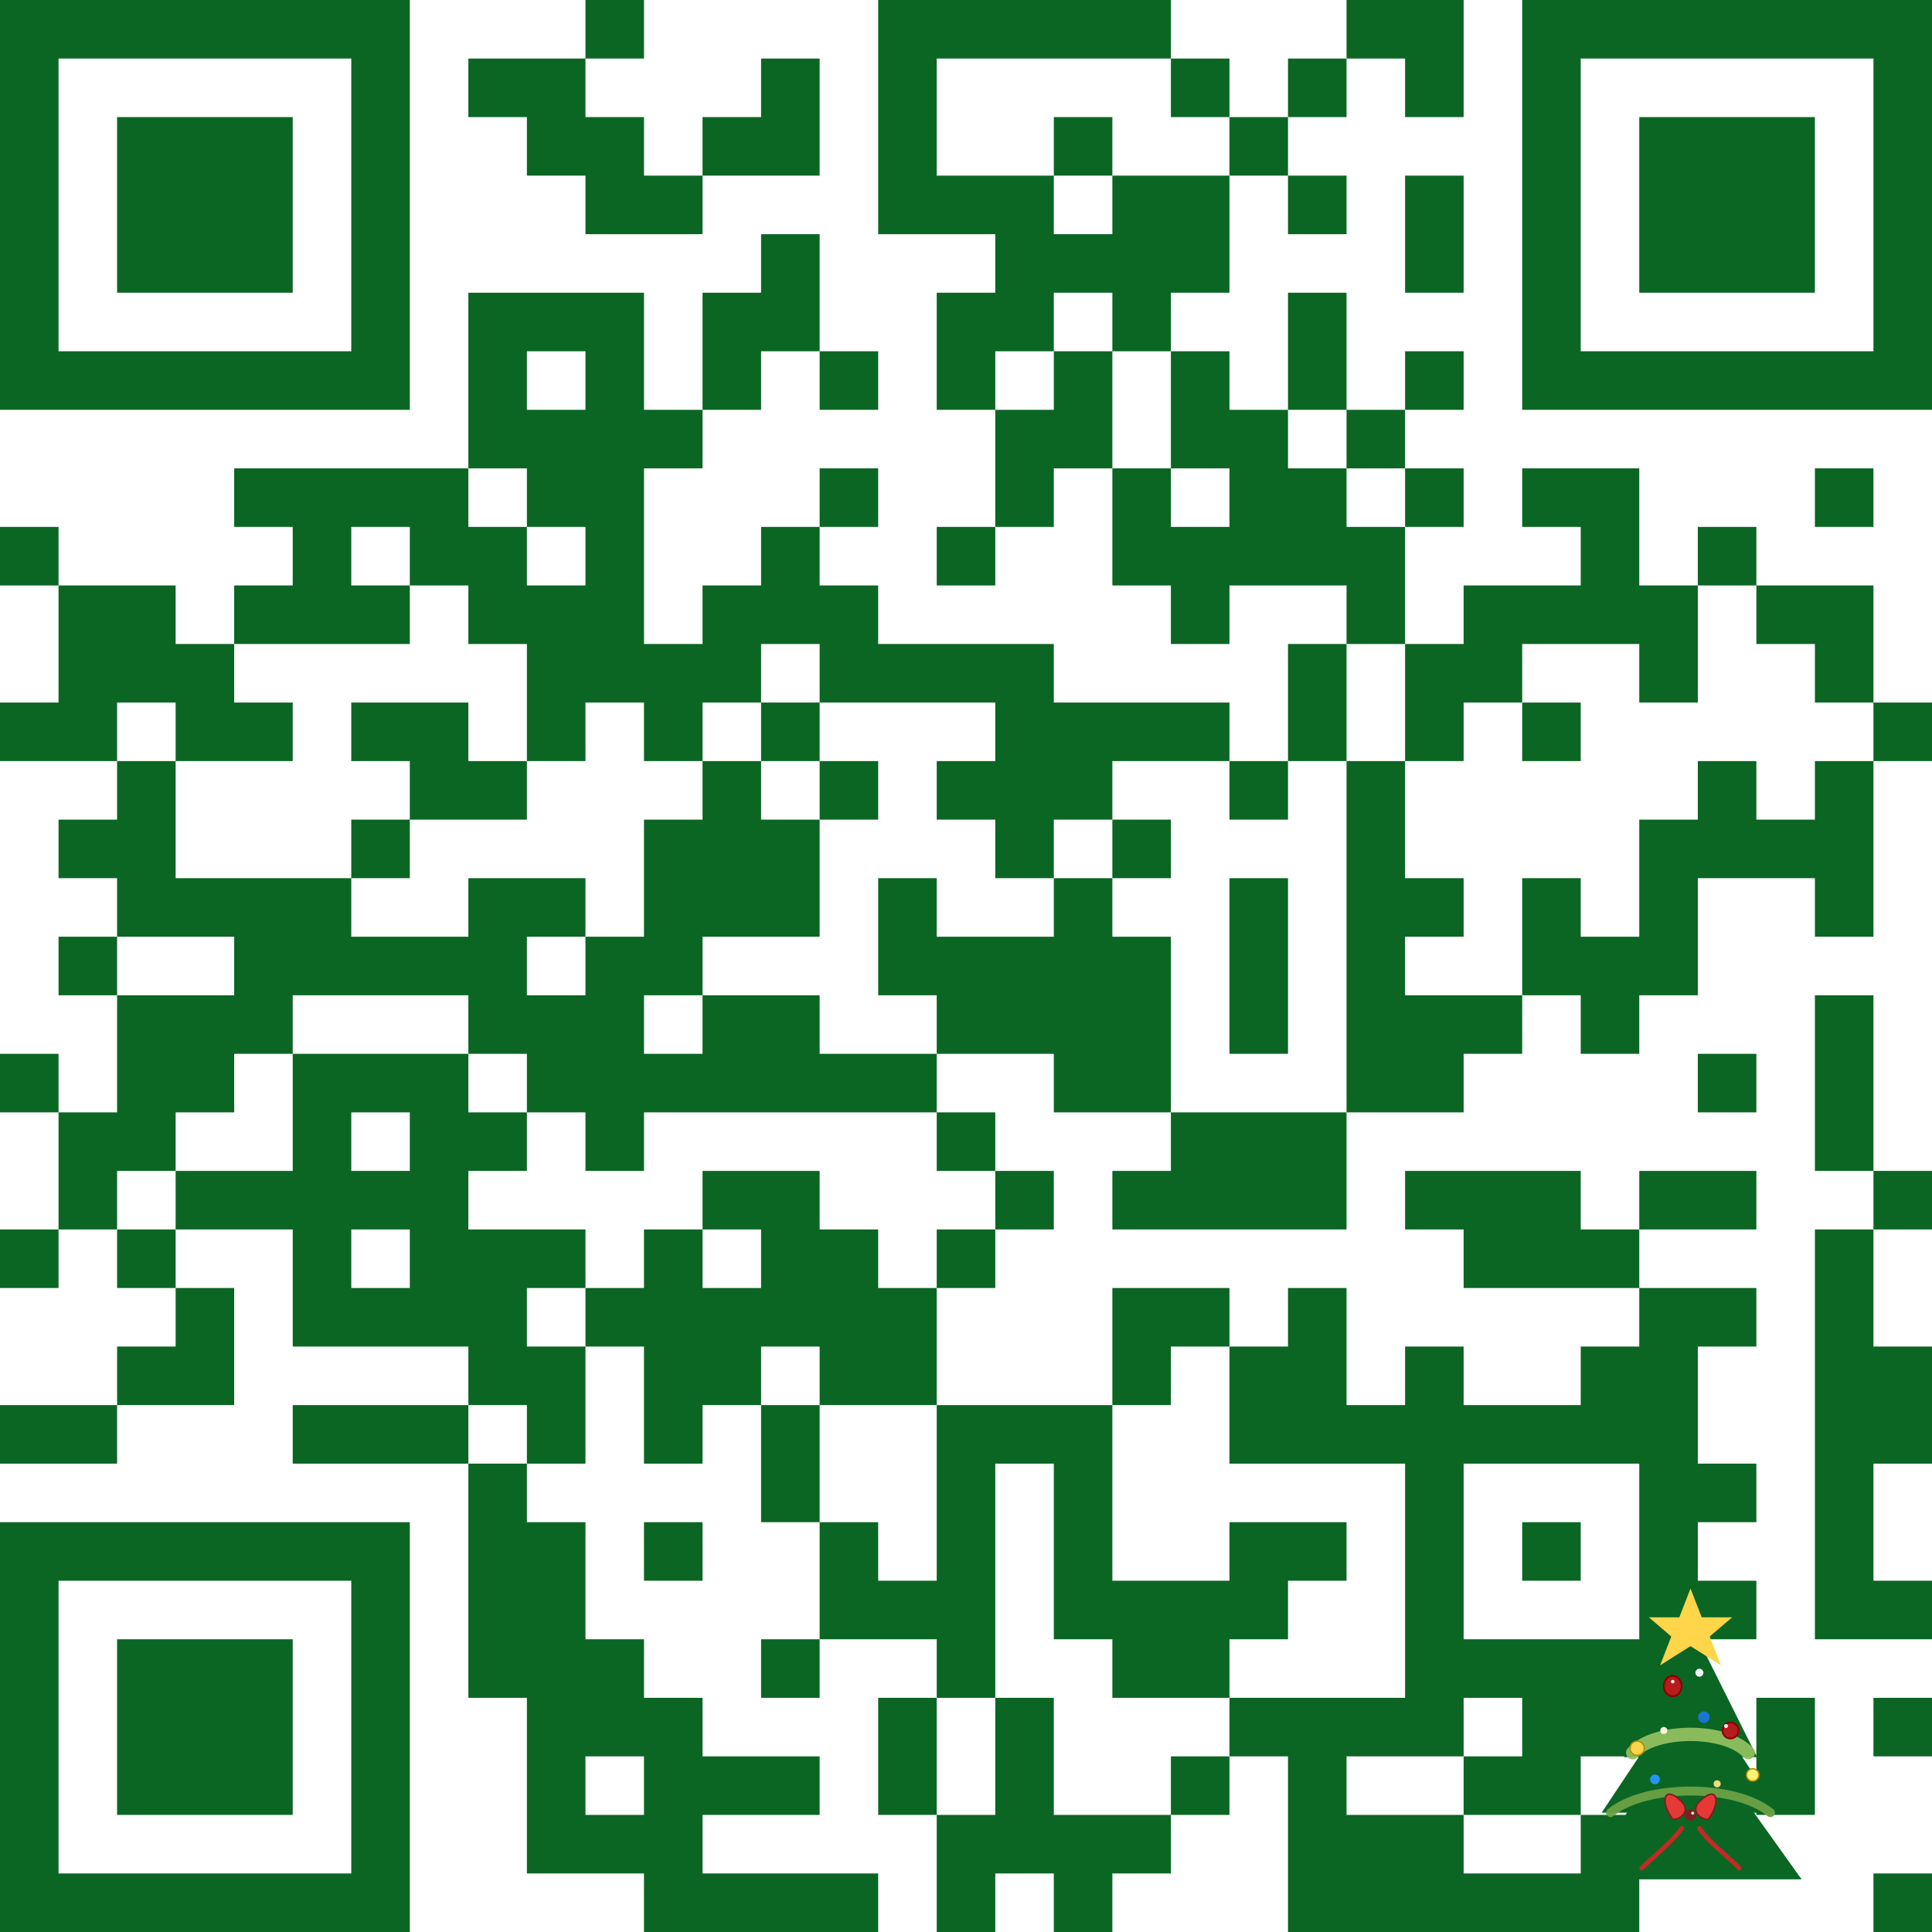
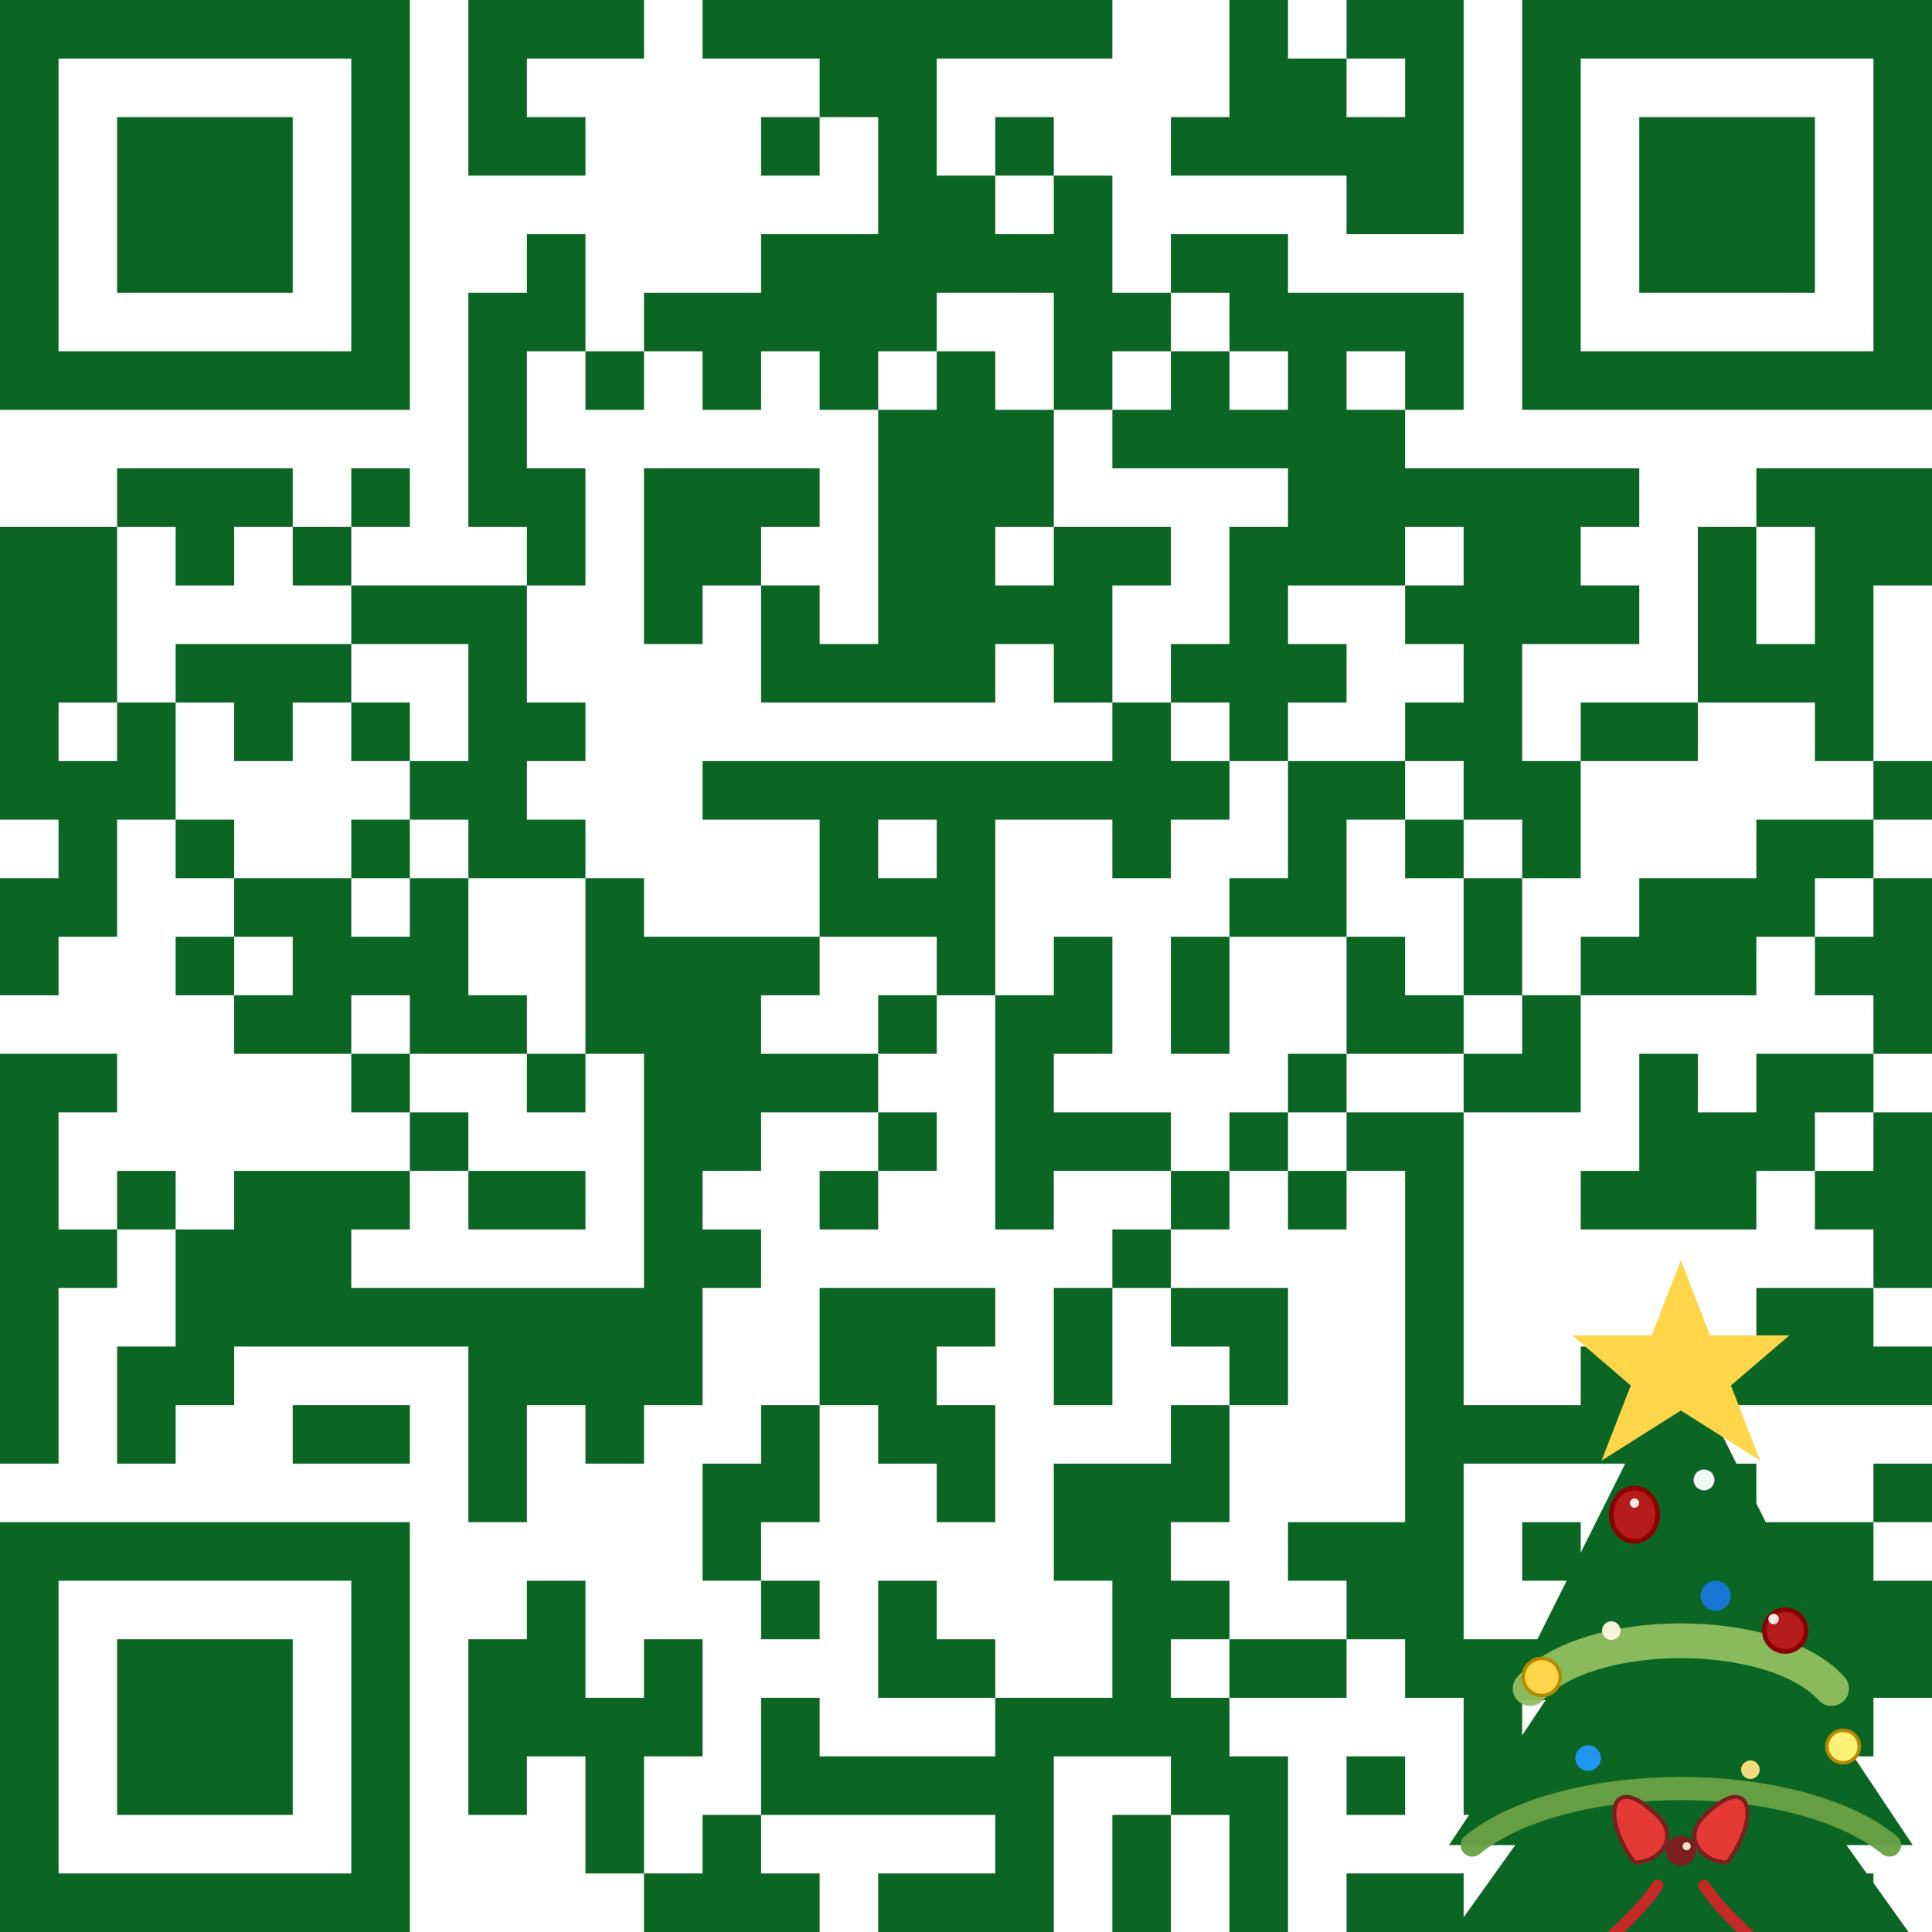
<svg class="segno" data-qr-default-foreground-color="#0b6623" width="250" height="250" viewBox="0 0 33 33">
  <path fill="#fff" d="M0 0h33v33h-33z" />
-   <path class="qrline" stroke="#0b6623" d="M0 0.5h7m3 0h1m4 0h5m3 0h2m1 0h7m-33 1h1m5 0h1m1 0h2m3 0h1m1 0h1m4 0h1m1 0h1m1 0h1m1 0h1m5 0h1m-33 1h1m1 0h3m1 0h1m2 0h2m1 0h2m1 0h1m2 0h1m2 0h1m4 0h1m1 0h3m1 0h1m-33 1h1m1 0h3m1 0h1m3 0h2m3 0h3m1 0h2m1 0h1m1 0h1m1 0h1m1 0h3m1 0h1m-33 1h1m1 0h3m1 0h1m6 0h1m3 0h4m3 0h1m1 0h1m1 0h3m1 0h1m-33 1h1m5 0h1m1 0h3m1 0h2m2 0h2m1 0h1m2 0h1m3 0h1m5 0h1m-33 1h7m1 0h1m1 0h1m1 0h1m1 0h1m1 0h1m1 0h1m1 0h1m1 0h1m1 0h1m1 0h7m-25 1h4m5 0h2m1 0h2m1 0h1m-20 1h4m1 0h2m3 0h1m2 0h1m1 0h1m1 0h2m1 0h1m1 0h2m3 0h1m-32 1h1m4 0h1m1 0h2m1 0h1m2 0h1m2 0h1m2 0h5m3 0h1m1 0h1m-29 1h2m1 0h3m1 0h3m1 0h3m5 0h1m2 0h1m1 0h4m1 0h2m-31 1h3m5 0h4m1 0h4m4 0h1m1 0h2m2 0h1m2 0h1m-32 1h2m1 0h2m1 0h2m1 0h1m1 0h1m1 0h1m3 0h4m1 0h1m1 0h1m1 0h1m5 0h1m-31 1h1m4 0h2m3 0h1m1 0h1m1 0h3m2 0h1m1 0h1m5 0h1m1 0h1m-31 1h2m3 0h1m4 0h3m3 0h1m1 0h1m3 0h1m4 0h4m-30 1h4m2 0h2m1 0h3m1 0h1m2 0h1m2 0h1m1 0h2m1 0h1m1 0h1m2 0h1m-31 1h1m2 0h5m1 0h2m3 0h5m1 0h1m1 0h1m2 0h3m-27 1h3m3 0h3m1 0h2m2 0h4m1 0h1m1 0h3m1 0h1m3 0h1m-32 1h1m1 0h2m1 0h3m1 0h7m2 0h2m3 0h2m4 0h1m1 0h1m-31 1h2m2 0h1m1 0h2m1 0h1m5 0h1m3 0h3m8 0h1m-31 1h1m1 0h5m4 0h2m3 0h1m1 0h4m1 0h3m1 0h2m2 0h1m-33 1h1m1 0h1m2 0h1m1 0h3m1 0h1m1 0h2m1 0h1m8 0h3m3 0h1m-29 1h1m1 0h4m1 0h6m3 0h2m1 0h1m5 0h2m1 0h1m-30 1h2m4 0h2m1 0h2m1 0h2m3 0h1m1 0h2m1 0h1m2 0h2m2 0h2m-33 1h2m3 0h3m1 0h1m1 0h1m1 0h1m2 0h3m2 0h8m2 0h2m-25 1h1m4 0h1m2 0h1m1 0h1m5 0h1m3 0h2m1 0h1m-32 1h7m1 0h2m1 0h1m2 0h1m1 0h1m1 0h1m2 0h2m1 0h1m1 0h1m1 0h1m2 0h1m-32 1h1m5 0h1m1 0h2m4 0h3m1 0h4m2 0h1m3 0h2m1 0h2m-33 1h1m1 0h3m1 0h1m1 0h3m2 0h1m2 0h1m2 0h2m3 0h5m-29 1h1m1 0h3m1 0h1m2 0h3m3 0h1m1 0h1m3 0h4m1 0h3m1 0h1m1 0h1m-33 1h1m1 0h3m1 0h1m2 0h1m1 0h3m1 0h1m1 0h1m2 0h1m1 0h1m2 0h2m1 0h1m1 0h1m-31 1h1m5 0h1m2 0h3m4 0h4m2 0h3m2 0h2m-29 1h7m4 0h4m1 0h1m1 0h1m3 0h6m4 0h1" />
-   <g id="xmas-tree" transform="translate(25.08, 25.08) scale(0.03795)" aria-hidden="true">
+   <path class="qrline" stroke="#0b6623" d="M0 0.5h7m1 0h3m1 0h7m2 0h1m1 0h2m1 0h7m-33 1h1m5 0h1m1 0h1m5 0h2m5 0h2m1 0h1m1 0h1m5 0h1m-33 1h1m1 0h3m1 0h1m1 0h2m3 0h1m1 0h1m1 0h1m2 0h5m1 0h1m1 0h3m1 0h1m-33 1h1m1 0h3m1 0h1m8 0h2m1 0h1m4 0h2m1 0h1m1 0h3m1 0h1m-33 1h1m1 0h3m1 0h1m2 0h1m3 0h6m1 0h2m4 0h1m1 0h3m1 0h1m-33 1h1m5 0h1m1 0h2m1 0h5m2 0h2m1 0h4m1 0h1m5 0h1m-33 1h7m1 0h1m1 0h1m1 0h1m1 0h1m1 0h1m1 0h1m1 0h1m1 0h1m1 0h1m1 0h7m-25 1h1m6 0h3m1 0h5m-22 1h3m1 0h1m1 0h2m1 0h3m1 0h3m4 0h6m2 0h3m-33 1h2m1 0h1m1 0h1m3 0h1m1 0h2m2 0h2m1 0h2m1 0h3m1 0h2m2 0h1m1 0h2m-33 1h2m4 0h3m2 0h1m1 0h1m1 0h4m2 0h1m2 0h4m1 0h1m1 0h1m-32 1h2m1 0h3m2 0h1m4 0h4m1 0h1m1 0h3m2 0h1m3 0h3m-32 1h1m1 0h1m1 0h1m1 0h1m1 0h2m9 0h1m1 0h1m2 0h2m1 0h2m2 0h1m-32 1h3m4 0h2m3 0h9m1 0h2m1 0h2m5 0h1m-32 1h1m1 0h1m2 0h1m1 0h2m4 0h1m1 0h1m2 0h1m2 0h1m1 0h1m1 0h1m3 0h2m-32 1h2m2 0h2m1 0h1m2 0h1m3 0h3m4 0h2m2 0h1m2 0h3m1 0h1m-33 1h1m2 0h1m1 0h3m2 0h4m2 0h1m1 0h1m1 0h1m2 0h1m1 0h1m1 0h3m1 0h2m-29 1h2m1 0h2m1 0h3m2 0h1m1 0h2m1 0h1m2 0h2m1 0h1m5 0h1m-33 1h2m4 0h1m2 0h1m1 0h4m2 0h1m4 0h1m2 0h2m1 0h1m1 0h2m-32 1h1m6 0h1m3 0h2m2 0h1m1 0h3m1 0h1m1 0h2m3 0h3m1 0h1m-33 1h1m1 0h1m1 0h3m1 0h2m1 0h1m2 0h1m2 0h1m2 0h1m1 0h1m1 0h1m2 0h3m1 0h2m-33 1h2m1 0h3m5 0h2m6 0h1m4 0h1m7 0h1m-33 1h1m2 0h9m2 0h3m1 0h1m1 0h2m2 0h1m5 0h2m-32 1h1m1 0h2m4 0h4m2 0h2m2 0h1m2 0h1m2 0h1m2 0h1m1 0h4m-33 1h1m1 0h1m2 0h2m1 0h1m1 0h1m2 0h1m1 0h2m3 0h1m3 0h5m-21 1h1m3 0h2m2 0h1m1 0h3m3 0h1m3 0h2m2 0h1m-33 1h7m5 0h1m5 0h2m2 0h3m1 0h1m1 0h4m-32 1h1m5 0h1m2 0h1m3 0h1m1 0h1m3 0h2m2 0h2m3 0h1m1 0h3m-33 1h1m1 0h3m1 0h1m1 0h2m1 0h1m3 0h2m2 0h1m1 0h2m1 0h5m2 0h2m-33 1h1m1 0h3m1 0h1m1 0h4m1 0h1m3 0h4m4 0h1m2 0h4m-32 1h1m1 0h3m1 0h1m1 0h1m1 0h1m2 0h5m2 0h2m1 0h1m1 0h2m3 0h1m-31 1h1m5 0h1m3 0h1m1 0h1m4 0h1m1 0h1m1 0h1m5 0h1m1 0h2m-31 1h7m4 0h3m1 0h3m1 0h1m1 0h1m1 0h2m6 0h1" />
+   <g id="xmas-tree" transform="translate(18.81, 16.17) scale(0.099)" aria-hidden="true">
    <g>
      <polygon points="50,185 100,115 150,185" fill="#0b6623" />
      <polygon points="60,155 100,95 140,155" fill="#0b6623" />
      <polygon points="70,130 100,70 130,130" fill="#0b6623" />
      <polygon points="100,54.11 105.04,67.07 118.72,67.07 108.64,75.71 113.68,88.67 100,80.03 86.32,88.67 91.36,75.71 81.28,67.07 94.96,67.07" fill="#ffd54a" />
      <path d="M74,128 C84,117 116,117 126,128" fill="none" stroke="#8fbf5f" stroke-width="6" stroke-linecap="round" stroke-linejoin="round" opacity="0.95" />
      <path d="M64,155 C80,142 120,142 136,155" fill="none" stroke="#6aa144" stroke-width="4" stroke-linecap="round" stroke-linejoin="round" opacity="0.95" />
      <g stroke="#8b0000" stroke-width="0.8">
        <ellipse cx="92" cy="98" rx="4" ry="4.6" fill="#b71c1c" />
        <circle cx="118" cy="118" r="3.6" fill="#b71c1c" />
      </g>
      <g stroke="#b58a00" stroke-width="0.6">
        <circle cx="76" cy="126" r="3.2" fill="#ffd54a" />
        <circle cx="128" cy="138" r="2.8" fill="#fff176" />
      </g>
      <circle cx="106" cy="112" r="2.6" fill="#1976D2" />
      <circle cx="84" cy="140" r="2.2" fill="#2196F3" />
      <circle cx="104" cy="92" r="1.8" fill="#ffffff" opacity="0.95" />
      <circle cx="88" cy="118" r="1.6" fill="#fff8e1" opacity="0.95" />
      <circle cx="112" cy="142" r="1.6" fill="#ffe082" opacity="0.95" />
      <g id="xmas-bow" transform="translate(0,0)" aria-hidden="true">
        <path d="M92,158 C86,150 88,142 96,150 C100,154 96,158 92,158" fill="#e53935" stroke="#7b1f1f" stroke-width="0.7" />
        <path d="M108,158 C114,150 112,142 104,150 C100,154 104,158 108,158" fill="#e53935" stroke="#7b1f1f" stroke-width="0.7" />
        <path d="M96,162 C92,168 84,174 78,180" fill="none" stroke="#c62828" stroke-width="2" stroke-linecap="round" />
        <path d="M104,162 C108,168 116,174 122,180" fill="none" stroke="#c62828" stroke-width="2" stroke-linecap="round" />
        <circle cx="100" cy="156" r="2.6" fill="#7b1f1f" />
        <circle cx="101" cy="155.2" r="0.7" fill="#fff8e1" opacity="0.9" />
      </g>
      <circle cx="116" cy="116" r="0.9" fill="#ffffff" opacity="0.9" />
      <circle cx="92" cy="96" r="0.8" fill="#ffffff" opacity="0.9" />
    </g>
  </g>
</svg>
